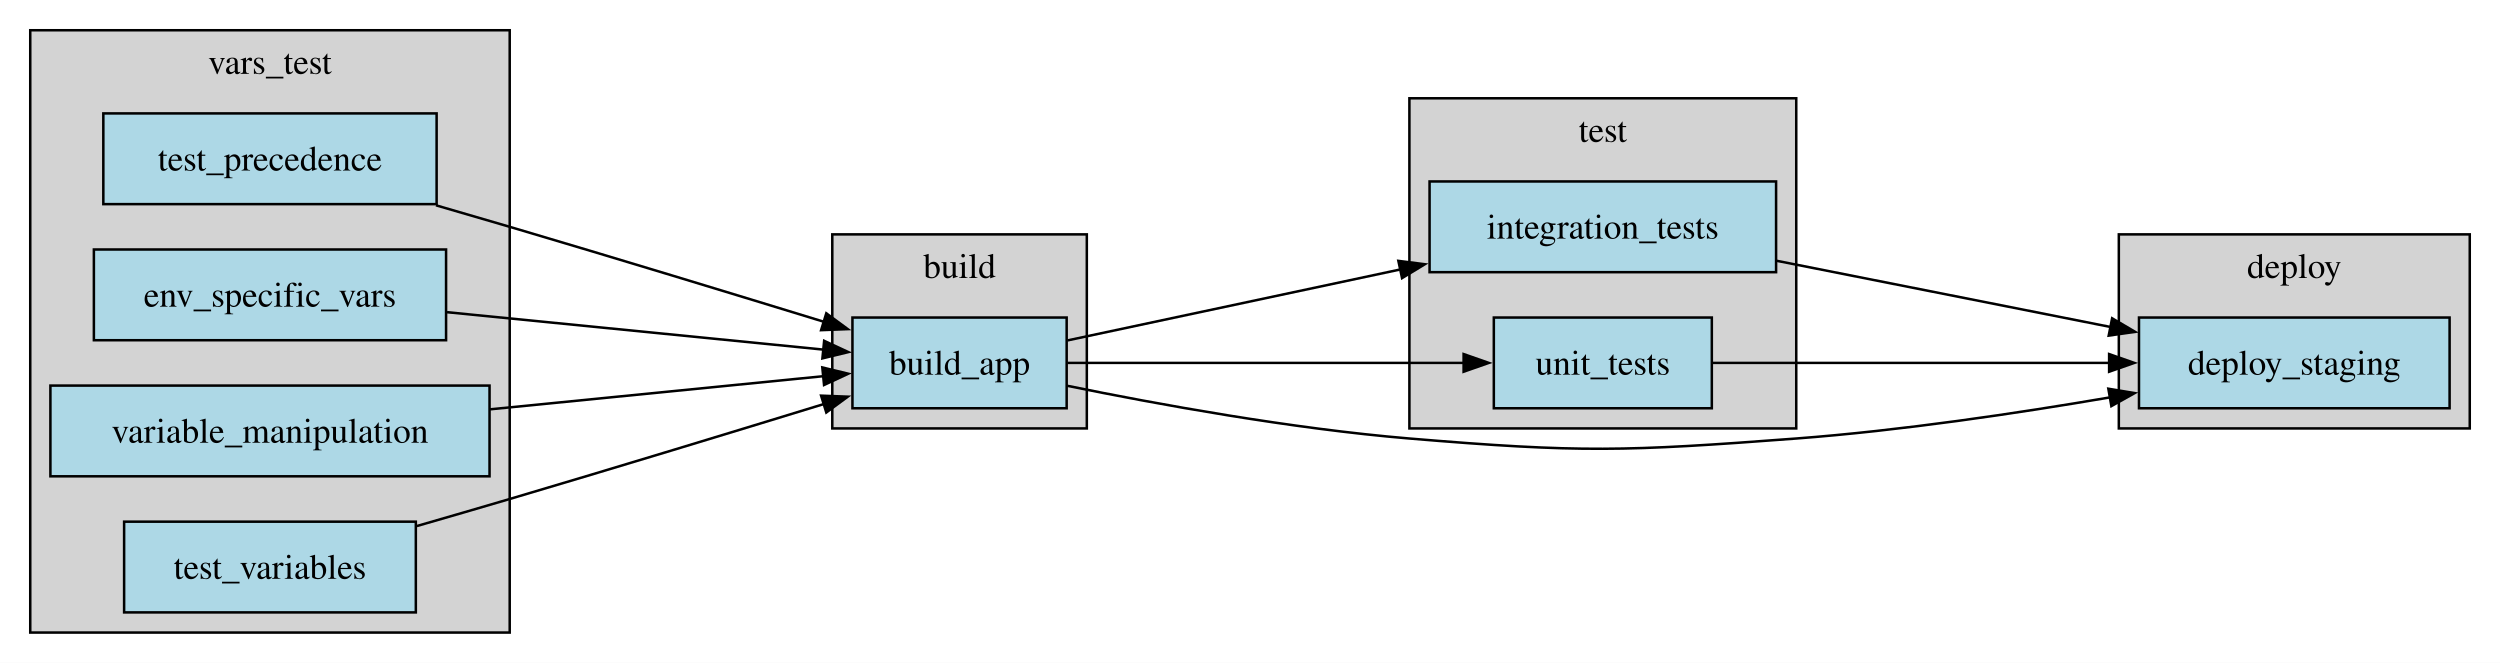
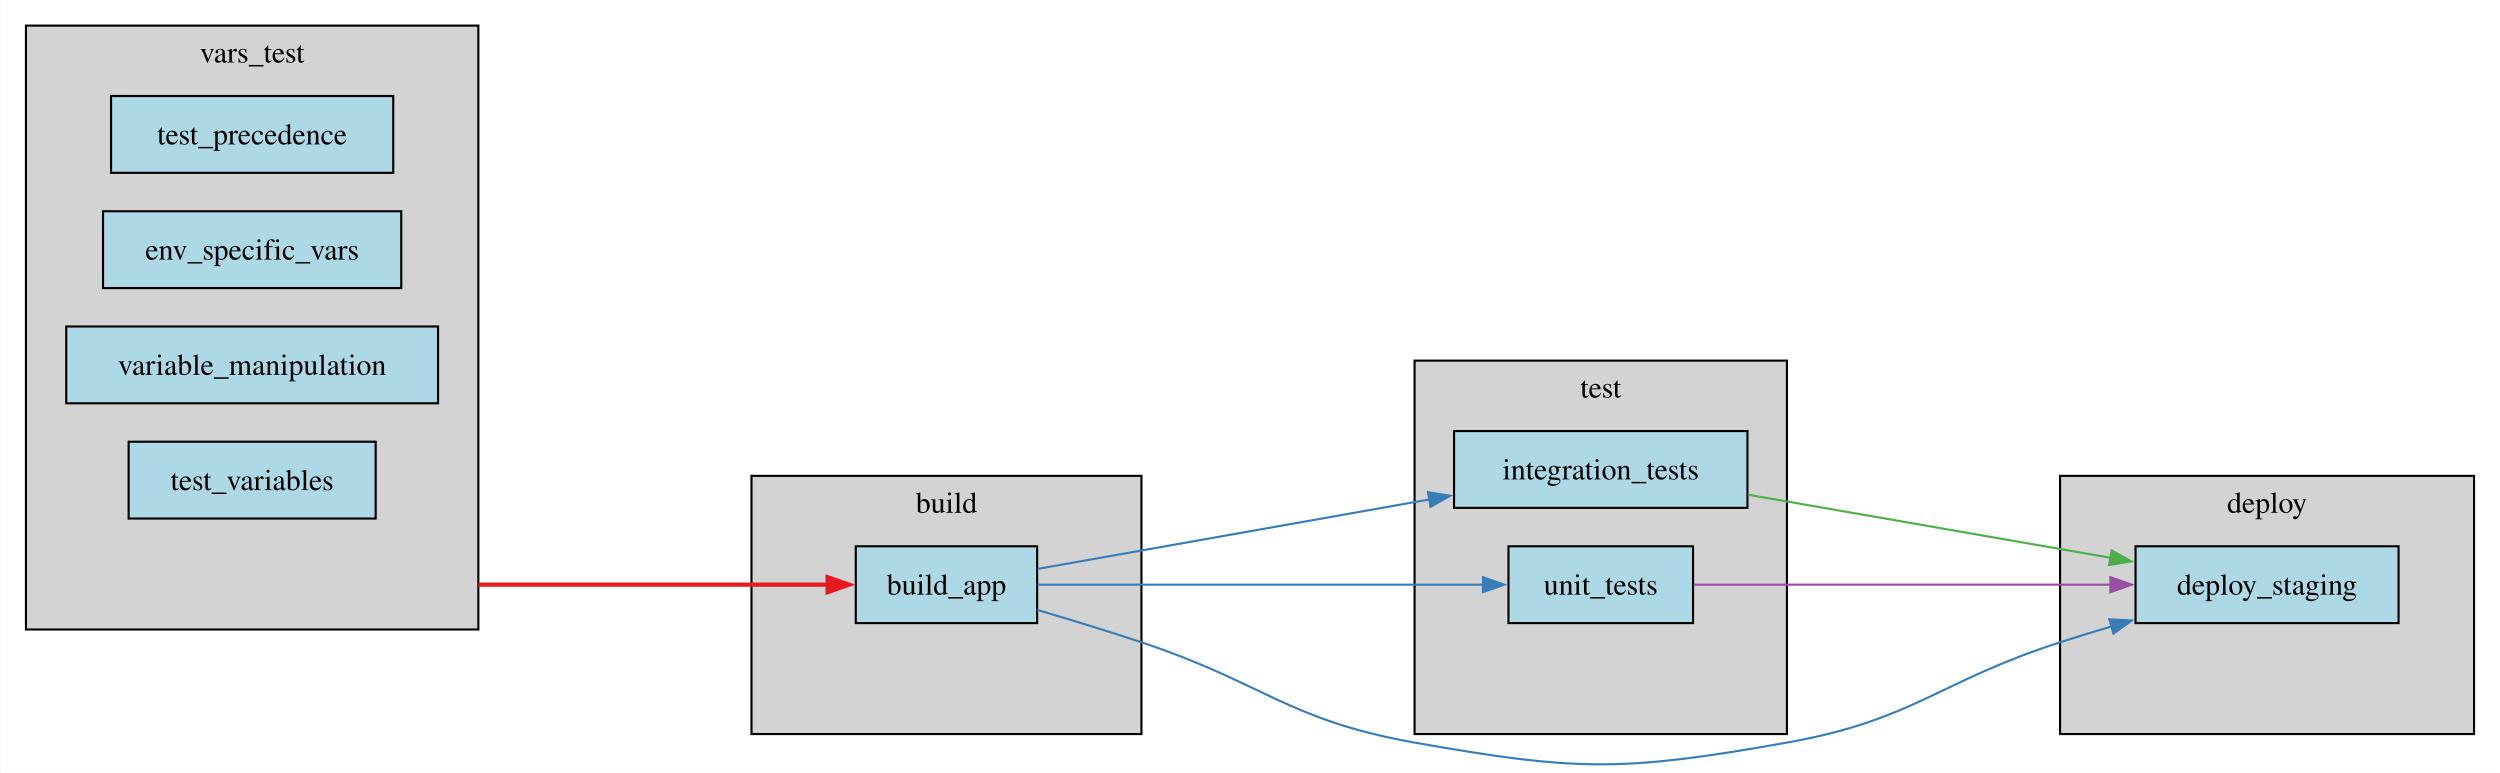
- <svg xmlns="http://www.w3.org/2000/svg" xmlns:xlink="http://www.w3.org/1999/xlink" width="992pt" height="263pt" viewBox="0.00 0.00 992.00 263.00">
-   <g id="graph0" class="graph" transform="scale(1 1) rotate(0) translate(4 259)">
-     <polygon fill="white" stroke="none" points="-4,4 -4,-259 988,-259 988,4 -4,4" />
+ <svg xmlns="http://www.w3.org/2000/svg" xmlns:xlink="http://www.w3.org/1999/xlink" width="1171pt" height="362pt" viewBox="0.00 0.00 1171.25 362.18">
+   <g id="graph0" class="graph" transform="scale(1 1) rotate(0) translate(4 358.18)">
+     <polygon fill="white" stroke="none" points="-4,4 -4,-358.18 1167.25,-358.18 1167.25,4 -4,4" />
    <g id="clust1" class="cluster">
-       <polygon fill="lightgrey" stroke="black" points="8,-8 8,-247 198.25,-247 198.25,-8 8,-8" />
-       <text text-anchor="middle" x="103.12" y="-229.7" font-family="Times,serif" font-size="14.00">vars_test</text>
+       <polygon fill="lightgrey" stroke="black" points="8,-63.18 8,-346.18 220,-346.18 220,-63.18 8,-63.18" />
+       <text text-anchor="middle" x="114" y="-328.88" font-family="Times,serif" font-size="14.00">vars_test</text>
    </g>
    <g id="clust2" class="cluster">
-       <polygon fill="lightgrey" stroke="black" points="326.25,-89 326.25,-166 427.25,-166 427.25,-89 326.25,-89" />
-       <text text-anchor="middle" x="376.75" y="-148.7" font-family="Times,serif" font-size="14.00">build</text>
+       <polygon fill="lightgrey" stroke="black" points="348,-14.18 348,-135.18 530.75,-135.18 530.75,-14.18 348,-14.18" />
+       <text text-anchor="middle" x="439.38" y="-117.88" font-family="Times,serif" font-size="14.00">build</text>
    </g>
    <g id="clust3" class="cluster">
-       <polygon fill="lightgrey" stroke="black" points="555.25,-89 555.25,-220 708.75,-220 708.75,-89 555.25,-89" />
-       <text text-anchor="middle" x="632" y="-202.7" font-family="Times,serif" font-size="14.00">test</text>
+       <polygon fill="lightgrey" stroke="black" points="658.75,-14.18 658.75,-189.18 833.25,-189.18 833.25,-14.18 658.75,-14.18" />
+       <text text-anchor="middle" x="746" y="-171.88" font-family="Times,serif" font-size="14.00">test</text>
    </g>
    <g id="clust4" class="cluster">
-       <polygon fill="lightgrey" stroke="black" points="836.75,-89 836.75,-166 976,-166 976,-89 836.75,-89" />
-       <text text-anchor="middle" x="906.38" y="-148.7" font-family="Times,serif" font-size="14.00">deploy</text>
+       <polygon fill="lightgrey" stroke="black" points="961.25,-14.18 961.25,-135.18 1155.25,-135.18 1155.25,-14.18 961.25,-14.18" />
+       <text text-anchor="middle" x="1058.25" y="-117.88" font-family="Times,serif" font-size="14.00">deploy</text>
    </g>
-     <g id="node1" class="node">
-       <g id="a_node1">
+     <g id="node7" class="node">
+       <g id="a_node7">
+         <a xlink:title="---&#10;stage: build&#10;variables:&#10;  BUILD_TARGET: production&#10;  BUILD_FLAGS: &quot;-O2 -Wall&quot;&#10;  OUTPUT_DIR: build/${BUILD_VERSION}&#10;  ARTIFACT_NAME: &quot;${CI_PROJECT_NAME}-${BUILD_VERSION}-${CI_COMMIT_SHORT_SHA}&quot;&#10;script:&#10;- echo &quot;=== Building Application ===&quot;&#10;- echo &quot;Build version ${BUILD_VERSION}&quot;&#10;- echo &quot;Build target ${BUILD_TARGET}&quot;&#10;- echo &quot;Build flags ${BUILD_FLAGS}&quot;&#10;- echo &quot;Output directory ${OUTPUT_DIR}&quot;&#10;- echo &quot;Artifact name ${ARTIFACT_NAME}&quot;&#10;- echo &quot;Docker image will be ${DOCKER_IMAGE}:${BUILD_VERSION}&quot;&#10;- echo &quot;&quot;&#10;- echo &quot;Creating build directory...&quot;&#10;- mkdir -p &quot;${OUTPUT_DIR}&quot;&#10;- echo &quot;Build completed at $(date)&quot; &gt; &quot;${OUTPUT_DIR}/build-info.txt&quot;&#10;- echo &quot;Commit ${CI_COMMIT_SHA}&quot; &gt;&gt; &quot;${OUTPUT_DIR}/build-info.txt&quot;&#10;- echo &quot;Branch ${CI_COMMIT_REF_NAME}&quot; &gt;&gt; &quot;${OUTPUT_DIR}/build-info.txt&quot;&#10;artifacts:&#10;  paths:&#10;  - build/&#10;  expire_in: 1 hour&#10;">
+           <polygon fill="lightblue" stroke="black" points="481.88,-102.18 396.88,-102.18 396.88,-66.18 481.88,-66.18 481.88,-102.18" />
+           <text text-anchor="middle" x="439.38" y="-79.51" font-family="Times,serif" font-size="14.00">build_app</text>
+         </a>
+       </g>
+     </g>
+     <g id="edge1" class="edge">
+       <path fill="none" stroke="#e41a1c" stroke-width="2" d="M220,-84.18C275.25,-84.18 340.61,-84.18 385.33,-84.18" />
+       <polygon fill="#e41a1c" stroke="#e41a1c" stroke-width="2" points="383.69,-87.68 393.69,-84.18 383.69,-80.68 383.69,-87.68" />
+     </g>
+     <g id="node2" class="node">
+       <g id="a_node2">
        <a xlink:title="---&#10;stage: vars_test&#10;variables:&#10;  JOB_VAR: job_specific_value&#10;  COMBINED_VAR: &quot;${GLOBAL_VAR}_${JOB_VAR}&quot;&#10;script:&#10;- echo &quot;=== Testing Variable Expansion ===&quot;&#10;- echo &quot;Global variable GLOBAL_VAR = ${GLOBAL_VAR}&quot;&#10;- echo &quot;Job-specific variable JOB_VAR = ${JOB_VAR}&quot;&#10;- echo &quot;Combined variable COMBINED_VAR = ${COMBINED_VAR}&quot;&#10;- echo &quot;&quot;&#10;- echo &quot;=== Testing Predefined GitLab CI Variables ===&quot;&#10;- echo &quot;CI_COMMIT_SHA = ${CI_COMMIT_SHA}&quot;&#10;- echo &quot;CI_COMMIT_SHORT_SHA = ${CI_COMMIT_SHORT_SHA}&quot;&#10;- echo &quot;CI_COMMIT_REF_NAME = ${CI_COMMIT_REF_NAME}&quot;&#10;- echo &quot;CI_COMMIT_BRANCH = ${CI_COMMIT_BRANCH}&quot;&#10;- echo &quot;CI_PROJECT_NAME = ${CI_PROJECT_NAME}&quot;&#10;- echo &quot;CI_PROJECT_PATH = ${CI_PROJECT_PATH}&quot;&#10;- echo &quot;CI_PROJECT_DIR = ${CI_PROJECT_DIR}&quot;&#10;- echo &quot;CI_PIPELINE_ID = ${CI_PIPELINE_ID}&quot;&#10;- echo &quot;CI_JOB_ID = ${CI_JOB_ID}&quot;&#10;- echo &quot;CI_JOB_NAME = ${CI_JOB_NAME}&quot;&#10;- echo &quot;CI_JOB_STAGE = ${CI_JOB_STAGE}&quot;&#10;- echo &quot;CI_RUNNER_ID = ${CI_RUNNER_ID}&quot;&#10;- echo &quot;CI_SERVER_HOST = ${CI_SERVER_HOST}&quot;&#10;- echo &quot;CI_SERVER_VERSION = ${CI_SERVER_VERSION}&quot;&#10;- echo &quot;GITLAB_USER_LOGIN = ${GITLAB_USER_LOGIN}&quot;&#10;- echo &quot;GITLAB_USER_EMAIL = ${GITLAB_USER_EMAIL}&quot;&#10;">
-           <polygon fill="lightblue" stroke="black" points="161,-52 45.25,-52 45.25,-16 161,-16 161,-52" />
-           <text text-anchor="middle" x="103.12" y="-29.32" font-family="Times,serif" font-size="14.00">test_variables</text>
+           <polygon fill="lightblue" stroke="black" points="171.88,-151.18 56.12,-151.18 56.12,-115.18 171.88,-115.18 171.88,-151.18" />
+           <text text-anchor="middle" x="114" y="-128.51" font-family="Times,serif" font-size="14.00">test_variables</text>
+         </a>
+       </g>
+     </g>
+     <g id="node3" class="node">
+       <g id="a_node3">
+         <a xlink:title="---&#10;stage: vars_test&#10;variables:&#10;  ORIGINAL_VAR: hello_world&#10;  UPPERCASE_TEST: UPPERCASE&#10;  LOWERCASE_TEST: lowercase&#10;  PATH_VAR: &quot;/home/user/project&quot;&#10;  URL_VAR: https://example.com/path&#10;  NESTED_VAR_1: &quot;${GLOBAL_VAR}&quot;&#10;  NESTED_VAR_2: &quot;${NESTED_VAR_1}_nested&quot;&#10;  COMPLEX_VAR: &quot;${CI_PROJECT_NAME}-${BUILD_VERSION}-${CI_COMMIT_SHORT_SHA}-${NESTED_VAR_2}&quot;&#10;script:&#10;- echo &quot;=== Testing Complex Variable Expansion ===&quot;&#10;- echo &quot;Original variable ORIGINAL_VAR = ${ORIGINAL_VAR}&quot;&#10;- echo &quot;Uppercase test UPPERCASE_TEST = ${UPPERCASE_TEST}&quot;&#10;- echo &quot;Lowercase test LOWERCASE_TEST = ${LOWERCASE_TEST}&quot;&#10;- echo &quot;Path variable PATH_VAR = ${PATH_VAR}&quot;&#10;- echo &quot;URL variable URL_VAR = ${URL_VAR}&quot;&#10;- echo &quot;&quot;&#10;- echo &quot;=== Testing Nested Variable Expansion ===&quot;&#10;- echo &quot;NESTED_VAR_1 = ${NESTED_VAR_1}&quot;&#10;- echo &quot;NESTED_VAR_2 = ${NESTED_VAR_2}&quot;&#10;- echo &quot;COMPLEX_VAR = ${COMPLEX_VAR}&quot;&#10;- echo &quot;&quot;&#10;- echo &quot;=== Testing Variables in Commands ===&quot;&#10;- export COMPUTED_VAR=&quot;${CI_PROJECT_NAME}_${CI_COMMIT_SHORT_SHA}&quot;&#10;- echo &quot;Computed variable COMPUTED_VAR = ${COMPUTED_VAR}&quot;&#10;- echo &quot;${COMPUTED_VAR}&quot; &gt; /tmp/computed_var.txt&#10;- cat /tmp/computed_var.txt&#10;- rm /tmp/computed_var.txt&#10;">
+           <polygon fill="lightblue" stroke="black" points="201.12,-205.18 26.88,-205.18 26.88,-169.18 201.12,-169.18 201.12,-205.18" />
+           <text text-anchor="middle" x="114" y="-182.51" font-family="Times,serif" font-size="14.00">variable_manipulation</text>
+         </a>
+       </g>
+     </g>
+     <g id="node4" class="node">
+       <g id="a_node4">
+         <a xlink:title="---&#10;stage: vars_test&#10;variables:&#10;  ENV_TYPE: production&#10;  DEBUG_MODE: 'false'&#10;  CACHE_ENABLED: 'true'&#10;  MONITORING_ENABLED: 'true'&#10;  METRICS_PORT: '9090'&#10;  HEALTH_CHECK_PATH: &quot;/health&quot;&#10;  READY_CHECK_PATH: &quot;/ready&quot;&#10;script:&#10;- echo &quot;=== Environment-Specific Configuration ===&quot;&#10;- echo &quot;Environment type ${ENV_TYPE}&quot;&#10;- echo &quot;Debug mode ${DEBUG_MODE}&quot;&#10;- echo &quot;Cache enabled ${CACHE_ENABLED}&quot;&#10;- echo &quot;Monitoring enabled ${MONITORING_ENABLED}&quot;&#10;- echo &quot;Metrics port ${METRICS_PORT}&quot;&#10;- echo &quot;Health check ${HEALTH_CHECK_PATH}&quot;&#10;- echo &quot;Ready check ${READY_CHECK_PATH}&quot;&#10;- echo &quot;&quot;&#10;- echo &quot;Full service URL http://${DEPLOY_HOST:-localhost}:${METRICS_PORT}${HEALTH_CHECK_PATH}&quot;&#10;">
+           <polygon fill="lightblue" stroke="black" points="183.88,-259.18 44.12,-259.18 44.12,-223.18 183.88,-223.18 183.88,-259.18" />
+           <text text-anchor="middle" x="114" y="-236.51" font-family="Times,serif" font-size="14.00">env_specific_vars</text>
        </a>
      </g>
    </g>
    <g id="node5" class="node">
      <g id="a_node5">
-         <a xlink:title="---&#10;stage: build&#10;variables:&#10;  BUILD_TARGET: production&#10;  BUILD_FLAGS: &quot;-O2 -Wall&quot;&#10;  OUTPUT_DIR: build/${BUILD_VERSION}&#10;  ARTIFACT_NAME: &quot;${CI_PROJECT_NAME}-${BUILD_VERSION}-${CI_COMMIT_SHORT_SHA}&quot;&#10;script:&#10;- echo &quot;=== Building Application ===&quot;&#10;- echo &quot;Build version ${BUILD_VERSION}&quot;&#10;- echo &quot;Build target ${BUILD_TARGET}&quot;&#10;- echo &quot;Build flags ${BUILD_FLAGS}&quot;&#10;- echo &quot;Output directory ${OUTPUT_DIR}&quot;&#10;- echo &quot;Artifact name ${ARTIFACT_NAME}&quot;&#10;- echo &quot;Docker image will be ${DOCKER_IMAGE}:${BUILD_VERSION}&quot;&#10;- echo &quot;&quot;&#10;- echo &quot;Creating build directory...&quot;&#10;- mkdir -p &quot;${OUTPUT_DIR}&quot;&#10;- echo &quot;Build completed at $(date)&quot; &gt; &quot;${OUTPUT_DIR}/build-info.txt&quot;&#10;- echo &quot;Commit ${CI_COMMIT_SHA}&quot; &gt;&gt; &quot;${OUTPUT_DIR}/build-info.txt&quot;&#10;- echo &quot;Branch ${CI_COMMIT_REF_NAME}&quot; &gt;&gt; &quot;${OUTPUT_DIR}/build-info.txt&quot;&#10;artifacts:&#10;  paths:&#10;  - build/&#10;  expire_in: 1 hour&#10;">
-           <polygon fill="lightblue" stroke="black" points="419.25,-133 334.25,-133 334.25,-97 419.25,-97 419.25,-133" />
-           <text text-anchor="middle" x="376.75" y="-110.33" font-family="Times,serif" font-size="14.00">build_app</text>
+         <a xlink:title="---&#10;stage: vars_test&#10;variables:&#10;  GLOBAL_VAR: overridden_at_job_level&#10;  PRECEDENCE_TEST: job_level_value&#10;script:&#10;- echo &quot;=== Testing Variable Precedence ===&quot;&#10;- echo &quot;GLOBAL_VAR (should be overridden) = ${GLOBAL_VAR}&quot;&#10;- echo &quot;PRECEDENCE_TEST (job-level) = ${PRECEDENCE_TEST}&quot;&#10;- echo &quot;&quot;&#10;- echo &quot;=== Setting Runtime Variables ===&quot;&#10;- export RUNTIME_VAR=&quot;runtime_value&quot;&#10;- echo &quot;RUNTIME_VAR = ${RUNTIME_VAR}&quot;&#10;- export GLOBAL_VAR=&quot;runtime_override&quot;&#10;- echo &quot;GLOBAL_VAR (runtime override) = ${GLOBAL_VAR}&quot;&#10;">
+           <polygon fill="lightblue" stroke="black" points="180.12,-313.18 47.88,-313.18 47.88,-277.18 180.12,-277.18 180.12,-313.18" />
+           <text text-anchor="middle" x="114" y="-290.51" font-family="Times,serif" font-size="14.00">test_precedence</text>
        </a>
      </g>
    </g>
-     <g id="edge1" class="edge">
-       <path fill="none" stroke="black" d="M161.41,-50.27C173.58,-53.78 186.35,-57.48 198.25,-61 240.2,-73.4 287.59,-87.84 322.85,-98.66" />
-       <polygon fill="black" stroke="black" points="321.81,-102.01 332.4,-101.6 323.87,-95.32 321.81,-102.01" />
-     </g>
-     <g id="node2" class="node">
-       <g id="a_node2">
-         <a xlink:title="---&#10;stage: vars_test&#10;variables:&#10;  ORIGINAL_VAR: hello_world&#10;  UPPERCASE_TEST: UPPERCASE&#10;  LOWERCASE_TEST: lowercase&#10;  PATH_VAR: &quot;/home/user/project&quot;&#10;  URL_VAR: https://example.com/path&#10;  NESTED_VAR_1: &quot;${GLOBAL_VAR}&quot;&#10;  NESTED_VAR_2: &quot;${NESTED_VAR_1}_nested&quot;&#10;  COMPLEX_VAR: &quot;${CI_PROJECT_NAME}-${BUILD_VERSION}-${CI_COMMIT_SHORT_SHA}-${NESTED_VAR_2}&quot;&#10;script:&#10;- echo &quot;=== Testing Complex Variable Expansion ===&quot;&#10;- echo &quot;Original variable ORIGINAL_VAR = ${ORIGINAL_VAR}&quot;&#10;- echo &quot;Uppercase test UPPERCASE_TEST = ${UPPERCASE_TEST}&quot;&#10;- echo &quot;Lowercase test LOWERCASE_TEST = ${LOWERCASE_TEST}&quot;&#10;- echo &quot;Path variable PATH_VAR = ${PATH_VAR}&quot;&#10;- echo &quot;URL variable URL_VAR = ${URL_VAR}&quot;&#10;- echo &quot;&quot;&#10;- echo &quot;=== Testing Nested Variable Expansion ===&quot;&#10;- echo &quot;NESTED_VAR_1 = ${NESTED_VAR_1}&quot;&#10;- echo &quot;NESTED_VAR_2 = ${NESTED_VAR_2}&quot;&#10;- echo &quot;COMPLEX_VAR = ${COMPLEX_VAR}&quot;&#10;- echo &quot;&quot;&#10;- echo &quot;=== Testing Variables in Commands ===&quot;&#10;- export COMPUTED_VAR=&quot;${CI_PROJECT_NAME}_${CI_COMMIT_SHORT_SHA}&quot;&#10;- echo &quot;Computed variable COMPUTED_VAR = ${COMPUTED_VAR}&quot;&#10;- echo &quot;${COMPUTED_VAR}&quot; &gt; /tmp/computed_var.txt&#10;- cat /tmp/computed_var.txt&#10;- rm /tmp/computed_var.txt&#10;">
-           <polygon fill="lightblue" stroke="black" points="190.25,-106 16,-106 16,-70 190.25,-70 190.25,-106" />
-           <text text-anchor="middle" x="103.12" y="-83.33" font-family="Times,serif" font-size="14.00">variable_manipulation</text>
+     <g id="node9" class="node">
+       <g id="a_node9">
+         <a xlink:title="---&#10;stage: test&#10;variables:&#10;  TEST_ENV: unit&#10;  TEST_TIMEOUT: &quot;${TIMEOUT_SECONDS}&quot;&#10;  TEST_LOG_LEVEL: debug&#10;  TEST_RESULTS_DIR: test-results/${CI_JOB_NAME}&#10;  COVERAGE_TARGET: '80'&#10;script:&#10;- echo &quot;=== Running Unit Tests ===&quot;&#10;- echo &quot;Test environment ${TEST_ENV}&quot;&#10;- echo &quot;Test timeout ${TEST_TIMEOUT} seconds&quot;&#10;- echo &quot;Log level ${TEST_LOG_LEVEL}&quot;&#10;- echo &quot;Results directory ${TEST_RESULTS_DIR}&quot;&#10;- echo &quot;Coverage target ${COVERAGE_TARGET}%&quot;&#10;- echo &quot;&quot;&#10;- echo &quot;Running tests for commit ${CI_COMMIT_SHORT_SHA}&quot;&#10;- echo &quot;Pipeline ID ${CI_PIPELINE_ID}&quot;&#10;- echo &quot;Job ID ${CI_JOB_ID}&quot;&#10;- mkdir -p &quot;${TEST_RESULTS_DIR}&quot;&#10;- echo &quot;Test passed&quot; &gt; &quot;${TEST_RESULTS_DIR}/results.txt&quot;&#10;artifacts:&#10;  paths:&#10;  - test-results/&#10;  expire_in: 1 day&#10;needs:&#10;- build_app&#10;">
+           <polygon fill="lightblue" stroke="black" points="789.25,-102.18 702.75,-102.18 702.75,-66.18 789.25,-66.18 789.25,-102.18" />
+           <text text-anchor="middle" x="746" y="-79.51" font-family="Times,serif" font-size="14.00">unit_tests</text>
        </a>
      </g>
    </g>
    <g id="edge2" class="edge">
-       <path fill="none" stroke="black" d="M190.44,-96.58C233.94,-100.9 285.29,-106.01 322.89,-109.75" />
-       <polygon fill="black" stroke="black" points="322.29,-113.2 332.59,-110.71 322.98,-106.24 322.29,-113.2" />
+       <path fill="none" stroke="#377eb8" d="M482.09,-84.18C536.32,-84.18 631.14,-84.18 690.86,-84.18" />
+       <polygon fill="#377eb8" stroke="#377eb8" points="690.8,-87.68 700.8,-84.18 690.8,-80.68 690.8,-87.68" />
    </g>
-     <g id="node3" class="node">
-       <g id="a_node3">
-         <a xlink:title="---&#10;stage: vars_test&#10;variables:&#10;  ENV_TYPE: production&#10;  DEBUG_MODE: 'false'&#10;  CACHE_ENABLED: 'true'&#10;  MONITORING_ENABLED: 'true'&#10;  METRICS_PORT: '9090'&#10;  HEALTH_CHECK_PATH: &quot;/health&quot;&#10;  READY_CHECK_PATH: &quot;/ready&quot;&#10;script:&#10;- echo &quot;=== Environment-Specific Configuration ===&quot;&#10;- echo &quot;Environment type ${ENV_TYPE}&quot;&#10;- echo &quot;Debug mode ${DEBUG_MODE}&quot;&#10;- echo &quot;Cache enabled ${CACHE_ENABLED}&quot;&#10;- echo &quot;Monitoring enabled ${MONITORING_ENABLED}&quot;&#10;- echo &quot;Metrics port ${METRICS_PORT}&quot;&#10;- echo &quot;Health check ${HEALTH_CHECK_PATH}&quot;&#10;- echo &quot;Ready check ${READY_CHECK_PATH}&quot;&#10;- echo &quot;&quot;&#10;- echo &quot;Full service URL http://${DEPLOY_HOST:-localhost}:${METRICS_PORT}${HEALTH_CHECK_PATH}&quot;&#10;">
-           <polygon fill="lightblue" stroke="black" points="173,-160 33.25,-160 33.25,-124 173,-124 173,-160" />
-           <text text-anchor="middle" x="103.12" y="-137.32" font-family="Times,serif" font-size="14.00">env_specific_vars</text>
+     <g id="node10" class="node">
+       <g id="a_node10">
+         <a xlink:title="---&#10;stage: test&#10;variables:&#10;  TEST_ENV: integration&#10;  TEST_DATABASE_URL: postgres://localhost/${CI_PROJECT_NAME}_test&#10;  TEST_REDIS_URL: redis://localhost:6379/1&#10;  API_BASE_URL: http://localhost:3000/api&#10;  RETRY_COUNT: &quot;${MAX_RETRIES}&quot;&#10;script:&#10;- echo &quot;=== Running Integration Tests ===&quot;&#10;- echo &quot;Test environment ${TEST_ENV}&quot;&#10;- echo &quot;Database URL ${TEST_DATABASE_URL}&quot;&#10;- echo &quot;Redis URL ${TEST_REDIS_URL}&quot;&#10;- echo &quot;API base URL ${API_BASE_URL}&quot;&#10;- echo &quot;Max retries ${RETRY_COUNT}&quot;&#10;- echo &quot;&quot;&#10;- echo &quot;Testing integration for ${CI_PROJECT_NAME}&quot;&#10;- echo &quot;Branch ${CI_COMMIT_BRANCH}&quot;&#10;- echo &quot;Commit ${CI_COMMIT_SHA}&quot;&#10;needs:&#10;- build_app&#10;">
+           <polygon fill="lightblue" stroke="black" points="814.75,-156.18 677.25,-156.18 677.25,-120.18 814.75,-120.18 814.75,-156.18" />
+           <text text-anchor="middle" x="746" y="-133.51" font-family="Times,serif" font-size="14.00">integration_tests</text>
        </a>
      </g>
    </g>
    <g id="edge3" class="edge">
-       <path fill="none" stroke="black" d="M173.37,-135.12C219.88,-130.49 280.22,-124.5 322.87,-120.26" />
-       <polygon fill="black" stroke="black" points="323.02,-123.76 332.63,-119.29 322.33,-116.79 323.02,-123.76" />
+       <path fill="none" stroke="#377eb8" d="M482.09,-91.58C529.24,-99.94 607.07,-113.73 665.84,-124.15" />
+       <polygon fill="#377eb8" stroke="#377eb8" points="665,-127.56 675.46,-125.85 666.22,-120.66 665,-127.56" />
    </g>
-     <g id="node4" class="node">
-       <g id="a_node4">
-         <a xlink:title="---&#10;stage: vars_test&#10;variables:&#10;  GLOBAL_VAR: overridden_at_job_level&#10;  PRECEDENCE_TEST: job_level_value&#10;script:&#10;- echo &quot;=== Testing Variable Precedence ===&quot;&#10;- echo &quot;GLOBAL_VAR (should be overridden) = ${GLOBAL_VAR}&quot;&#10;- echo &quot;PRECEDENCE_TEST (job-level) = ${PRECEDENCE_TEST}&quot;&#10;- echo &quot;&quot;&#10;- echo &quot;=== Setting Runtime Variables ===&quot;&#10;- export RUNTIME_VAR=&quot;runtime_value&quot;&#10;- echo &quot;RUNTIME_VAR = ${RUNTIME_VAR}&quot;&#10;- export GLOBAL_VAR=&quot;runtime_override&quot;&#10;- echo &quot;GLOBAL_VAR (runtime override) = ${GLOBAL_VAR}&quot;&#10;">
-           <polygon fill="lightblue" stroke="black" points="169.25,-214 37,-214 37,-178 169.25,-178 169.25,-214" />
-           <text text-anchor="middle" x="103.12" y="-191.32" font-family="Times,serif" font-size="14.00">test_precedence</text>
+     <g id="node12" class="node">
+       <g id="a_node12">
+         <a xlink:title="---&#10;stage: deploy&#10;variables:&#10;  DEPLOY_ENV: &quot;${DEPLOYMENT_ENV}&quot;&#10;  DEPLOY_HOST: staging.example.com&#10;  DEPLOY_USER: deployer&#10;  DEPLOY_PATH: &quot;/var/www/${APP_NAME}&quot;&#10;  DOCKER_TAG: &quot;${BUILD_VERSION}-${CI_COMMIT_SHORT_SHA}&quot;&#10;  DEPLOY_IMAGE: &quot;${DOCKER_IMAGE}:${DOCKER_TAG}&quot;&#10;  CONFIG_FILE: &quot;${CONFIG_PATH}/config.yml&quot;&#10;script:&#10;- echo &quot;=== Deploying to Staging ===&quot;&#10;- echo &quot;Environment ${DEPLOY_ENV}&quot;&#10;- echo &quot;Host ${DEPLOY_HOST}&quot;&#10;- echo &quot;User ${DEPLOY_USER}&quot;&#10;- echo &quot;Deploy path ${DEPLOY_PATH}&quot;&#10;- echo &quot;Docker image ${DEPLOY_IMAGE}&quot;&#10;- echo &quot;Config file ${CONFIG_FILE}&quot;&#10;- echo &quot;&quot;&#10;- echo &quot;Deploying ${CI_PROJECT_NAME} version ${BUILD_VERSION}&quot;&#10;- echo &quot;From commit ${CI_COMMIT_SHA}&quot;&#10;- echo &quot;On branch ${CI_COMMIT_REF_NAME}&quot;&#10;- echo &quot;Pipeline ${CI_PIPELINE_ID}&quot;&#10;- echo &quot;Triggered by ${GITLAB_USER_LOGIN}&quot;&#10;- echo &quot;&quot;&#10;- echo &quot;Deployment steps:&quot;&#10;- echo &quot;1. Pull image ${DEPLOY_IMAGE}&quot;&#10;- echo &quot;2. Stop current containers&quot;&#10;- echo &quot;3. Start new containers&quot;&#10;- echo &quot;4. Run health checks&quot;&#10;- echo &quot;&quot;&#10;- echo &quot;Deployment completed successfully&quot;&#10;environment:&#10;  name: staging&#10;  url: https://staging.example.com&#10;needs:&#10;- build_app&#10;- unit_tests&#10;- integration_tests&#10;only:&#10;- main&#10;- master&#10;">
+           <polygon fill="lightblue" stroke="black" points="1119.88,-102.18 996.62,-102.18 996.62,-66.18 1119.88,-66.18 1119.88,-102.18" />
+           <text text-anchor="middle" x="1058.25" y="-79.51" font-family="Times,serif" font-size="14.00">deploy_staging</text>
        </a>
      </g>
    </g>
    <g id="edge4" class="edge">
-       <path fill="none" stroke="black" d="M168.98,-177.54C178.79,-174.71 188.79,-171.79 198.25,-169 240.2,-156.6 287.59,-142.16 322.85,-131.34" />
-       <polygon fill="black" stroke="black" points="323.87,-134.68 332.4,-128.4 321.81,-127.99 323.87,-134.68" />
-     </g>
-     <g id="node6" class="node">
-       <g id="a_node6">
-         <a xlink:title="---&#10;stage: test&#10;variables:&#10;  TEST_ENV: unit&#10;  TEST_TIMEOUT: &quot;${TIMEOUT_SECONDS}&quot;&#10;  TEST_LOG_LEVEL: debug&#10;  TEST_RESULTS_DIR: test-results/${CI_JOB_NAME}&#10;  COVERAGE_TARGET: '80'&#10;script:&#10;- echo &quot;=== Running Unit Tests ===&quot;&#10;- echo &quot;Test environment ${TEST_ENV}&quot;&#10;- echo &quot;Test timeout ${TEST_TIMEOUT} seconds&quot;&#10;- echo &quot;Log level ${TEST_LOG_LEVEL}&quot;&#10;- echo &quot;Results directory ${TEST_RESULTS_DIR}&quot;&#10;- echo &quot;Coverage target ${COVERAGE_TARGET}%&quot;&#10;- echo &quot;&quot;&#10;- echo &quot;Running tests for commit ${CI_COMMIT_SHORT_SHA}&quot;&#10;- echo &quot;Pipeline ID ${CI_PIPELINE_ID}&quot;&#10;- echo &quot;Job ID ${CI_JOB_ID}&quot;&#10;- mkdir -p &quot;${TEST_RESULTS_DIR}&quot;&#10;- echo &quot;Test passed&quot; &gt; &quot;${TEST_RESULTS_DIR}/results.txt&quot;&#10;artifacts:&#10;  paths:&#10;  - test-results/&#10;  expire_in: 1 day&#10;needs:&#10;- build_app&#10;">
-           <polygon fill="lightblue" stroke="black" points="675.25,-133 588.75,-133 588.75,-97 675.25,-97 675.25,-133" />
-           <text text-anchor="middle" x="632" y="-110.33" font-family="Times,serif" font-size="14.00">unit_tests</text>
-         </a>
-       </g>
+       <path fill="none" stroke="#377eb8" d="M481.93,-72.35C497.33,-67.81 514.9,-62.45 530.75,-57.18 588.26,-38.05 599.08,-20.79 658.75,-10.18 735.11,3.39 756.89,3.39 833.25,-10.18 892.92,-20.79 903.59,-38.52 961.25,-57.18 969.01,-59.69 977.16,-62.19 985.3,-64.6" />
+       <polygon fill="#377eb8" stroke="#377eb8" points="984.32,-67.96 994.9,-67.4 986.28,-61.24 984.32,-67.96" />
    </g>
    <g id="edge5" class="edge">
-       <path fill="none" stroke="black" d="M419.57,-115C462.57,-115 529.71,-115 576.77,-115" />
-       <polygon fill="black" stroke="black" points="576.76,-118.5 586.76,-115 576.76,-111.5 576.76,-118.5" />
-     </g>
-     <g id="node7" class="node">
-       <g id="a_node7">
-         <a xlink:title="---&#10;stage: test&#10;variables:&#10;  TEST_ENV: integration&#10;  TEST_DATABASE_URL: postgres://localhost/${CI_PROJECT_NAME}_test&#10;  TEST_REDIS_URL: redis://localhost:6379/1&#10;  API_BASE_URL: http://localhost:3000/api&#10;  RETRY_COUNT: &quot;${MAX_RETRIES}&quot;&#10;script:&#10;- echo &quot;=== Running Integration Tests ===&quot;&#10;- echo &quot;Test environment ${TEST_ENV}&quot;&#10;- echo &quot;Database URL ${TEST_DATABASE_URL}&quot;&#10;- echo &quot;Redis URL ${TEST_REDIS_URL}&quot;&#10;- echo &quot;API base URL ${API_BASE_URL}&quot;&#10;- echo &quot;Max retries ${RETRY_COUNT}&quot;&#10;- echo &quot;&quot;&#10;- echo &quot;Testing integration for ${CI_PROJECT_NAME}&quot;&#10;- echo &quot;Branch ${CI_COMMIT_BRANCH}&quot;&#10;- echo &quot;Commit ${CI_COMMIT_SHA}&quot;&#10;needs:&#10;- build_app&#10;">
-           <polygon fill="lightblue" stroke="black" points="700.75,-187 563.25,-187 563.25,-151 700.75,-151 700.75,-187" />
-           <text text-anchor="middle" x="632" y="-164.32" font-family="Times,serif" font-size="14.00">integration_tests</text>
-         </a>
-       </g>
+       <path fill="none" stroke="#984ea3" d="M789.49,-84.18C839.77,-84.18 924.3,-84.18 984.95,-84.18" />
+       <polygon fill="#984ea3" stroke="#984ea3" points="984.84,-87.68 994.84,-84.18 984.84,-80.68 984.84,-87.68" />
    </g>
    <g id="edge6" class="edge">
-       <path fill="none" stroke="black" d="M419.57,-123.92C455.37,-131.55 507.9,-142.75 551.65,-152.08" />
-       <polygon fill="black" stroke="black" points="550.87,-155.49 561.38,-154.15 552.33,-148.65 550.87,-155.49" />
-     </g>
-     <g id="node8" class="node">
-       <g id="a_node8">
-         <a xlink:title="---&#10;stage: deploy&#10;variables:&#10;  DEPLOY_ENV: &quot;${DEPLOYMENT_ENV}&quot;&#10;  DEPLOY_HOST: staging.example.com&#10;  DEPLOY_USER: deployer&#10;  DEPLOY_PATH: &quot;/var/www/${APP_NAME}&quot;&#10;  DOCKER_TAG: &quot;${BUILD_VERSION}-${CI_COMMIT_SHORT_SHA}&quot;&#10;  DEPLOY_IMAGE: &quot;${DOCKER_IMAGE}:${DOCKER_TAG}&quot;&#10;  CONFIG_FILE: &quot;${CONFIG_PATH}/config.yml&quot;&#10;script:&#10;- echo &quot;=== Deploying to Staging ===&quot;&#10;- echo &quot;Environment ${DEPLOY_ENV}&quot;&#10;- echo &quot;Host ${DEPLOY_HOST}&quot;&#10;- echo &quot;User ${DEPLOY_USER}&quot;&#10;- echo &quot;Deploy path ${DEPLOY_PATH}&quot;&#10;- echo &quot;Docker image ${DEPLOY_IMAGE}&quot;&#10;- echo &quot;Config file ${CONFIG_FILE}&quot;&#10;- echo &quot;&quot;&#10;- echo &quot;Deploying ${CI_PROJECT_NAME} version ${BUILD_VERSION}&quot;&#10;- echo &quot;From commit ${CI_COMMIT_SHA}&quot;&#10;- echo &quot;On branch ${CI_COMMIT_REF_NAME}&quot;&#10;- echo &quot;Pipeline ${CI_PIPELINE_ID}&quot;&#10;- echo &quot;Triggered by ${GITLAB_USER_LOGIN}&quot;&#10;- echo &quot;&quot;&#10;- echo &quot;Deployment steps:&quot;&#10;- echo &quot;1. Pull image ${DEPLOY_IMAGE}&quot;&#10;- echo &quot;2. Stop current containers&quot;&#10;- echo &quot;3. Start new containers&quot;&#10;- echo &quot;4. Run health checks&quot;&#10;- echo &quot;&quot;&#10;- echo &quot;Deployment completed successfully&quot;&#10;environment:&#10;  name: staging&#10;  url: https://staging.example.com&#10;needs:&#10;- build_app&#10;- unit_tests&#10;- integration_tests&#10;only:&#10;- main&#10;- master&#10;">
-           <polygon fill="lightblue" stroke="black" points="968,-133 844.75,-133 844.75,-97 968,-97 968,-133" />
-           <text text-anchor="middle" x="906.38" y="-110.33" font-family="Times,serif" font-size="14.00">deploy_staging</text>
-         </a>
-       </g>
-     </g>
-     <g id="edge7" class="edge">
-       <path fill="none" stroke="black" d="M419.46,-105.92C455.27,-98.61 508.38,-88.93 555.25,-85 623.23,-79.3 640.72,-79.84 708.75,-85 750.25,-88.15 796.26,-94.98 833.33,-101.33" />
-       <polygon fill="black" stroke="black" points="832.59,-104.76 843.04,-103.02 833.79,-97.86 832.59,-104.76" />
-     </g>
-     <g id="edge8" class="edge">
-       <path fill="none" stroke="black" d="M675.56,-115C717.62,-115 782.77,-115 832.98,-115" />
-       <polygon fill="black" stroke="black" points="832.9,-118.5 842.9,-115 832.9,-111.5 832.9,-118.5" />
-     </g>
-     <g id="edge9" class="edge">
-       <path fill="none" stroke="black" d="M701.03,-155.51C741.36,-147.52 792.43,-137.39 833.43,-129.26" />
-       <polygon fill="black" stroke="black" points="834.09,-132.7 843.22,-127.32 832.73,-125.83 834.09,-132.7" />
+       <path fill="none" stroke="#4daf4a" d="M815.09,-126.33C865.33,-117.59 933.59,-105.7 984.84,-96.79" />
+       <polygon fill="#4daf4a" stroke="#4daf4a" points="985.41,-100.24 994.66,-95.08 984.21,-93.34 985.41,-100.24" />
    </g>
  </g>
</svg>
